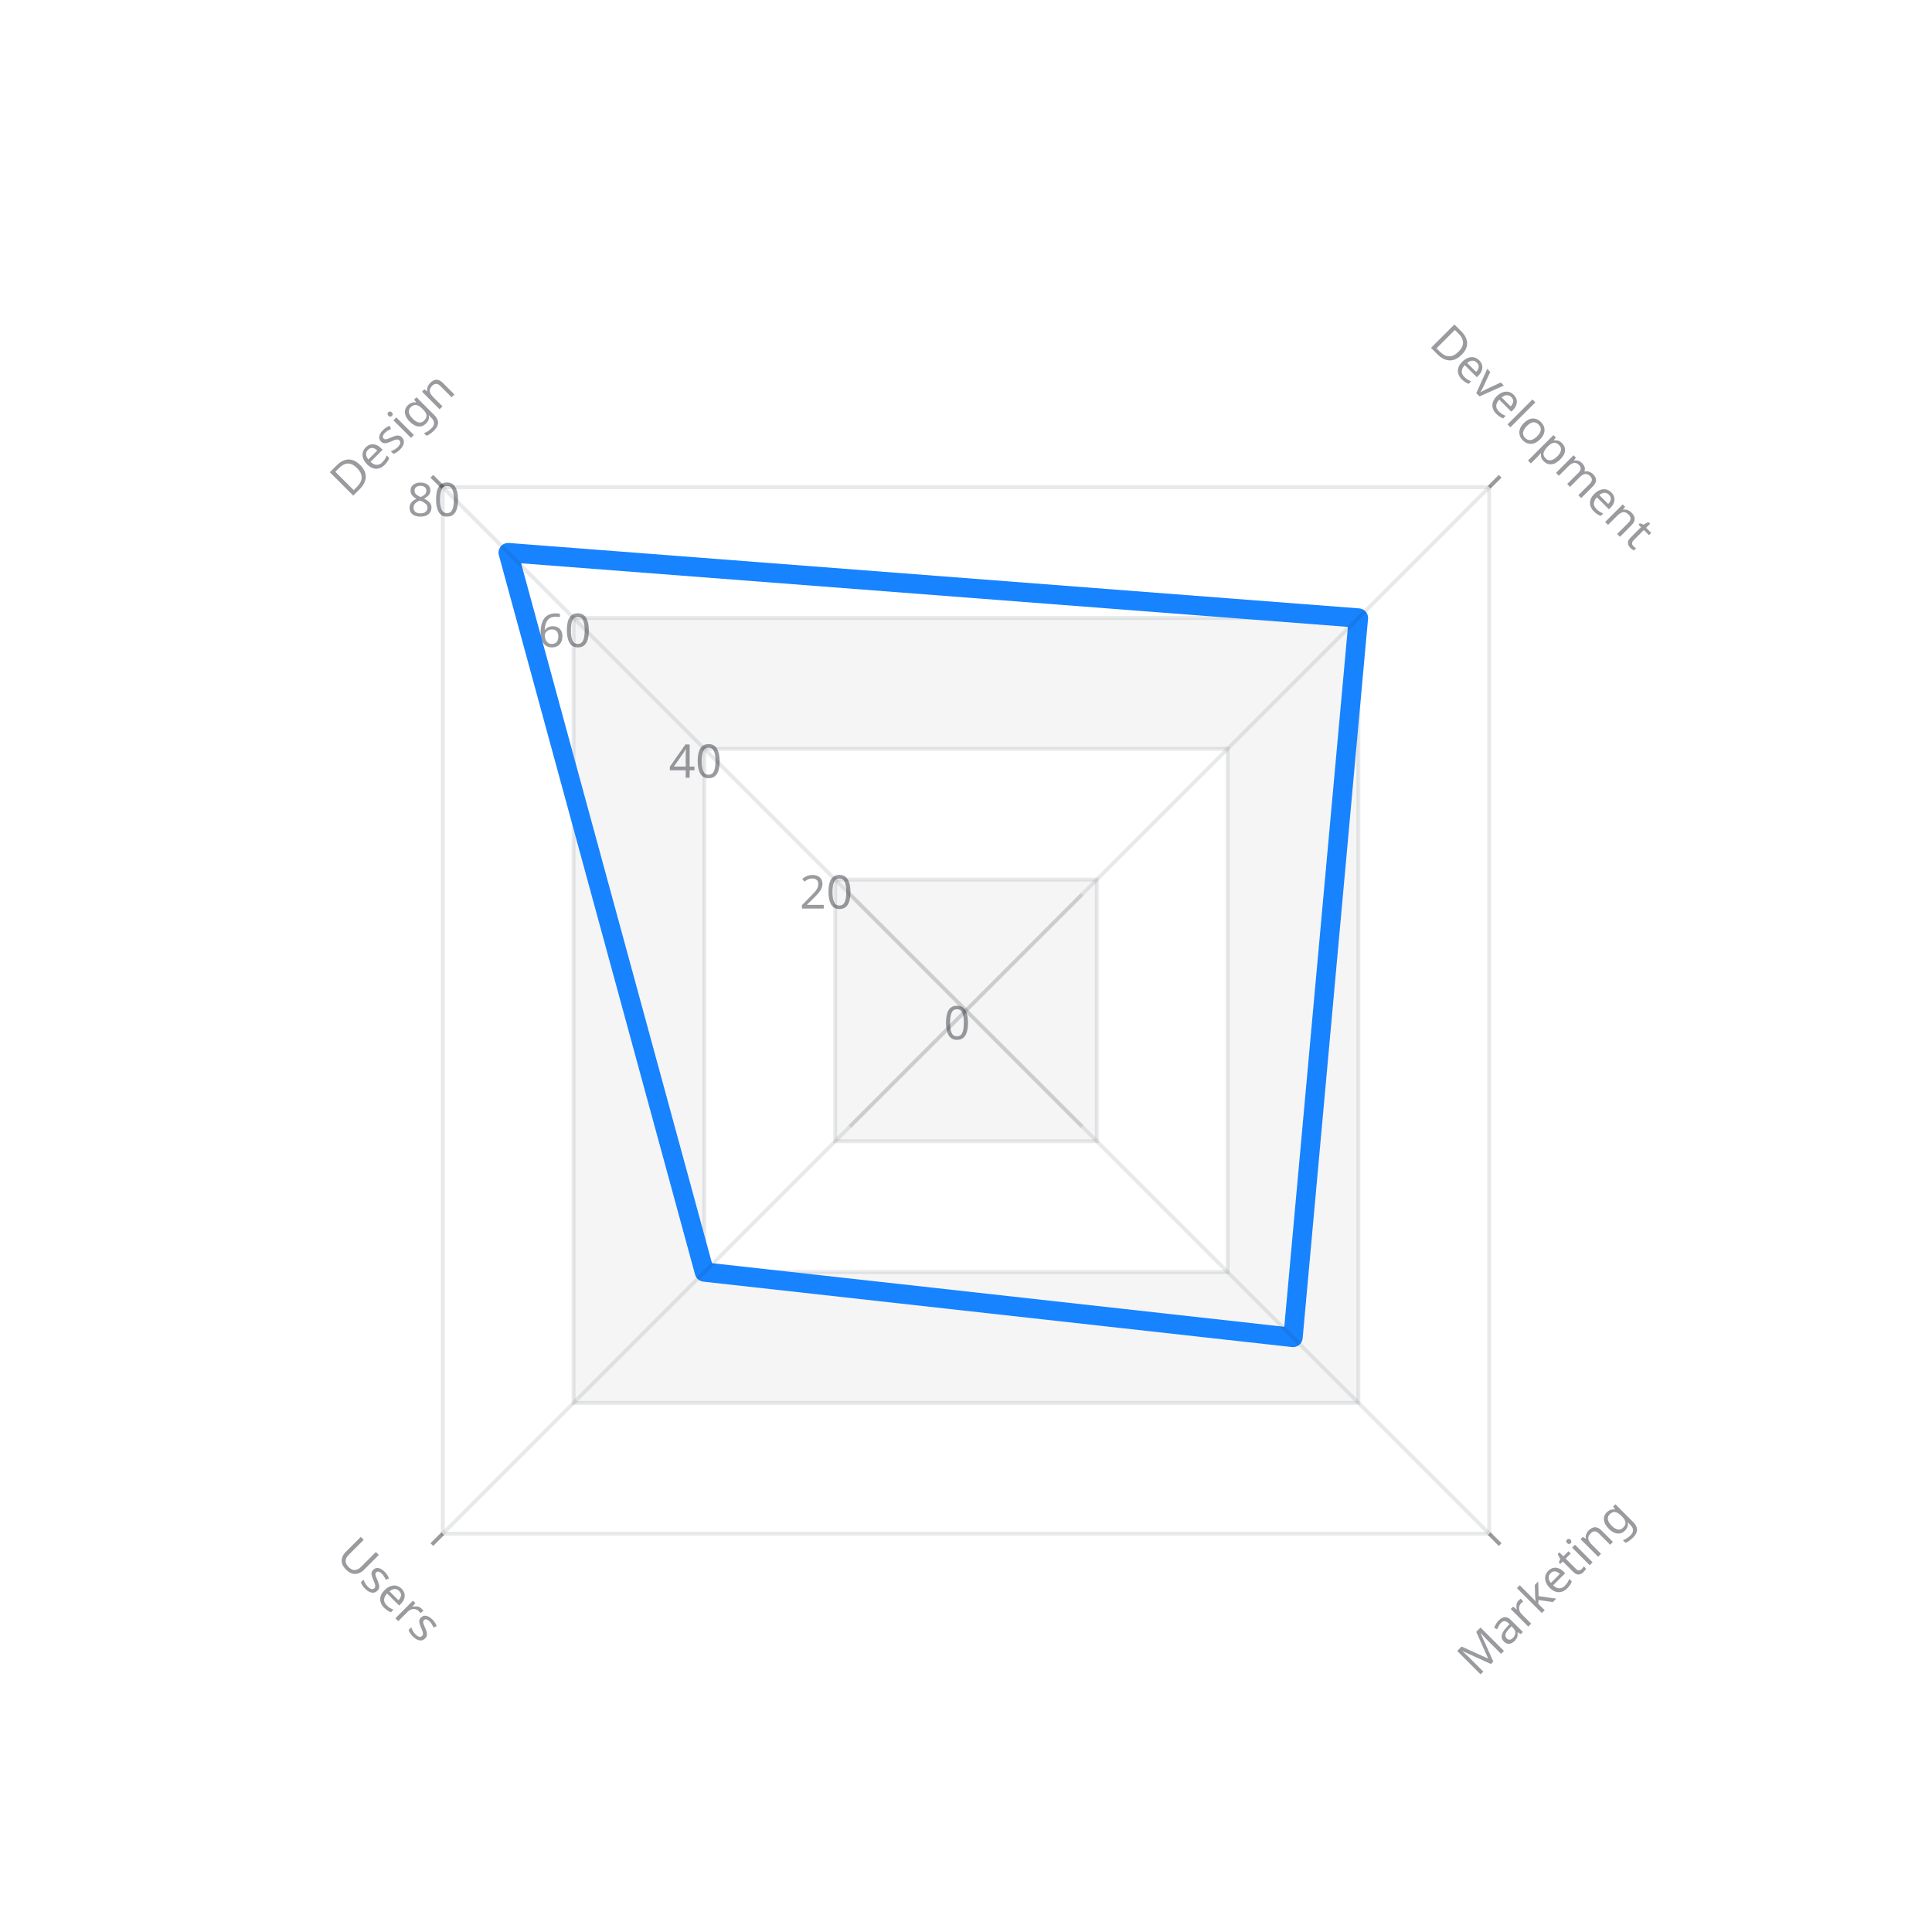
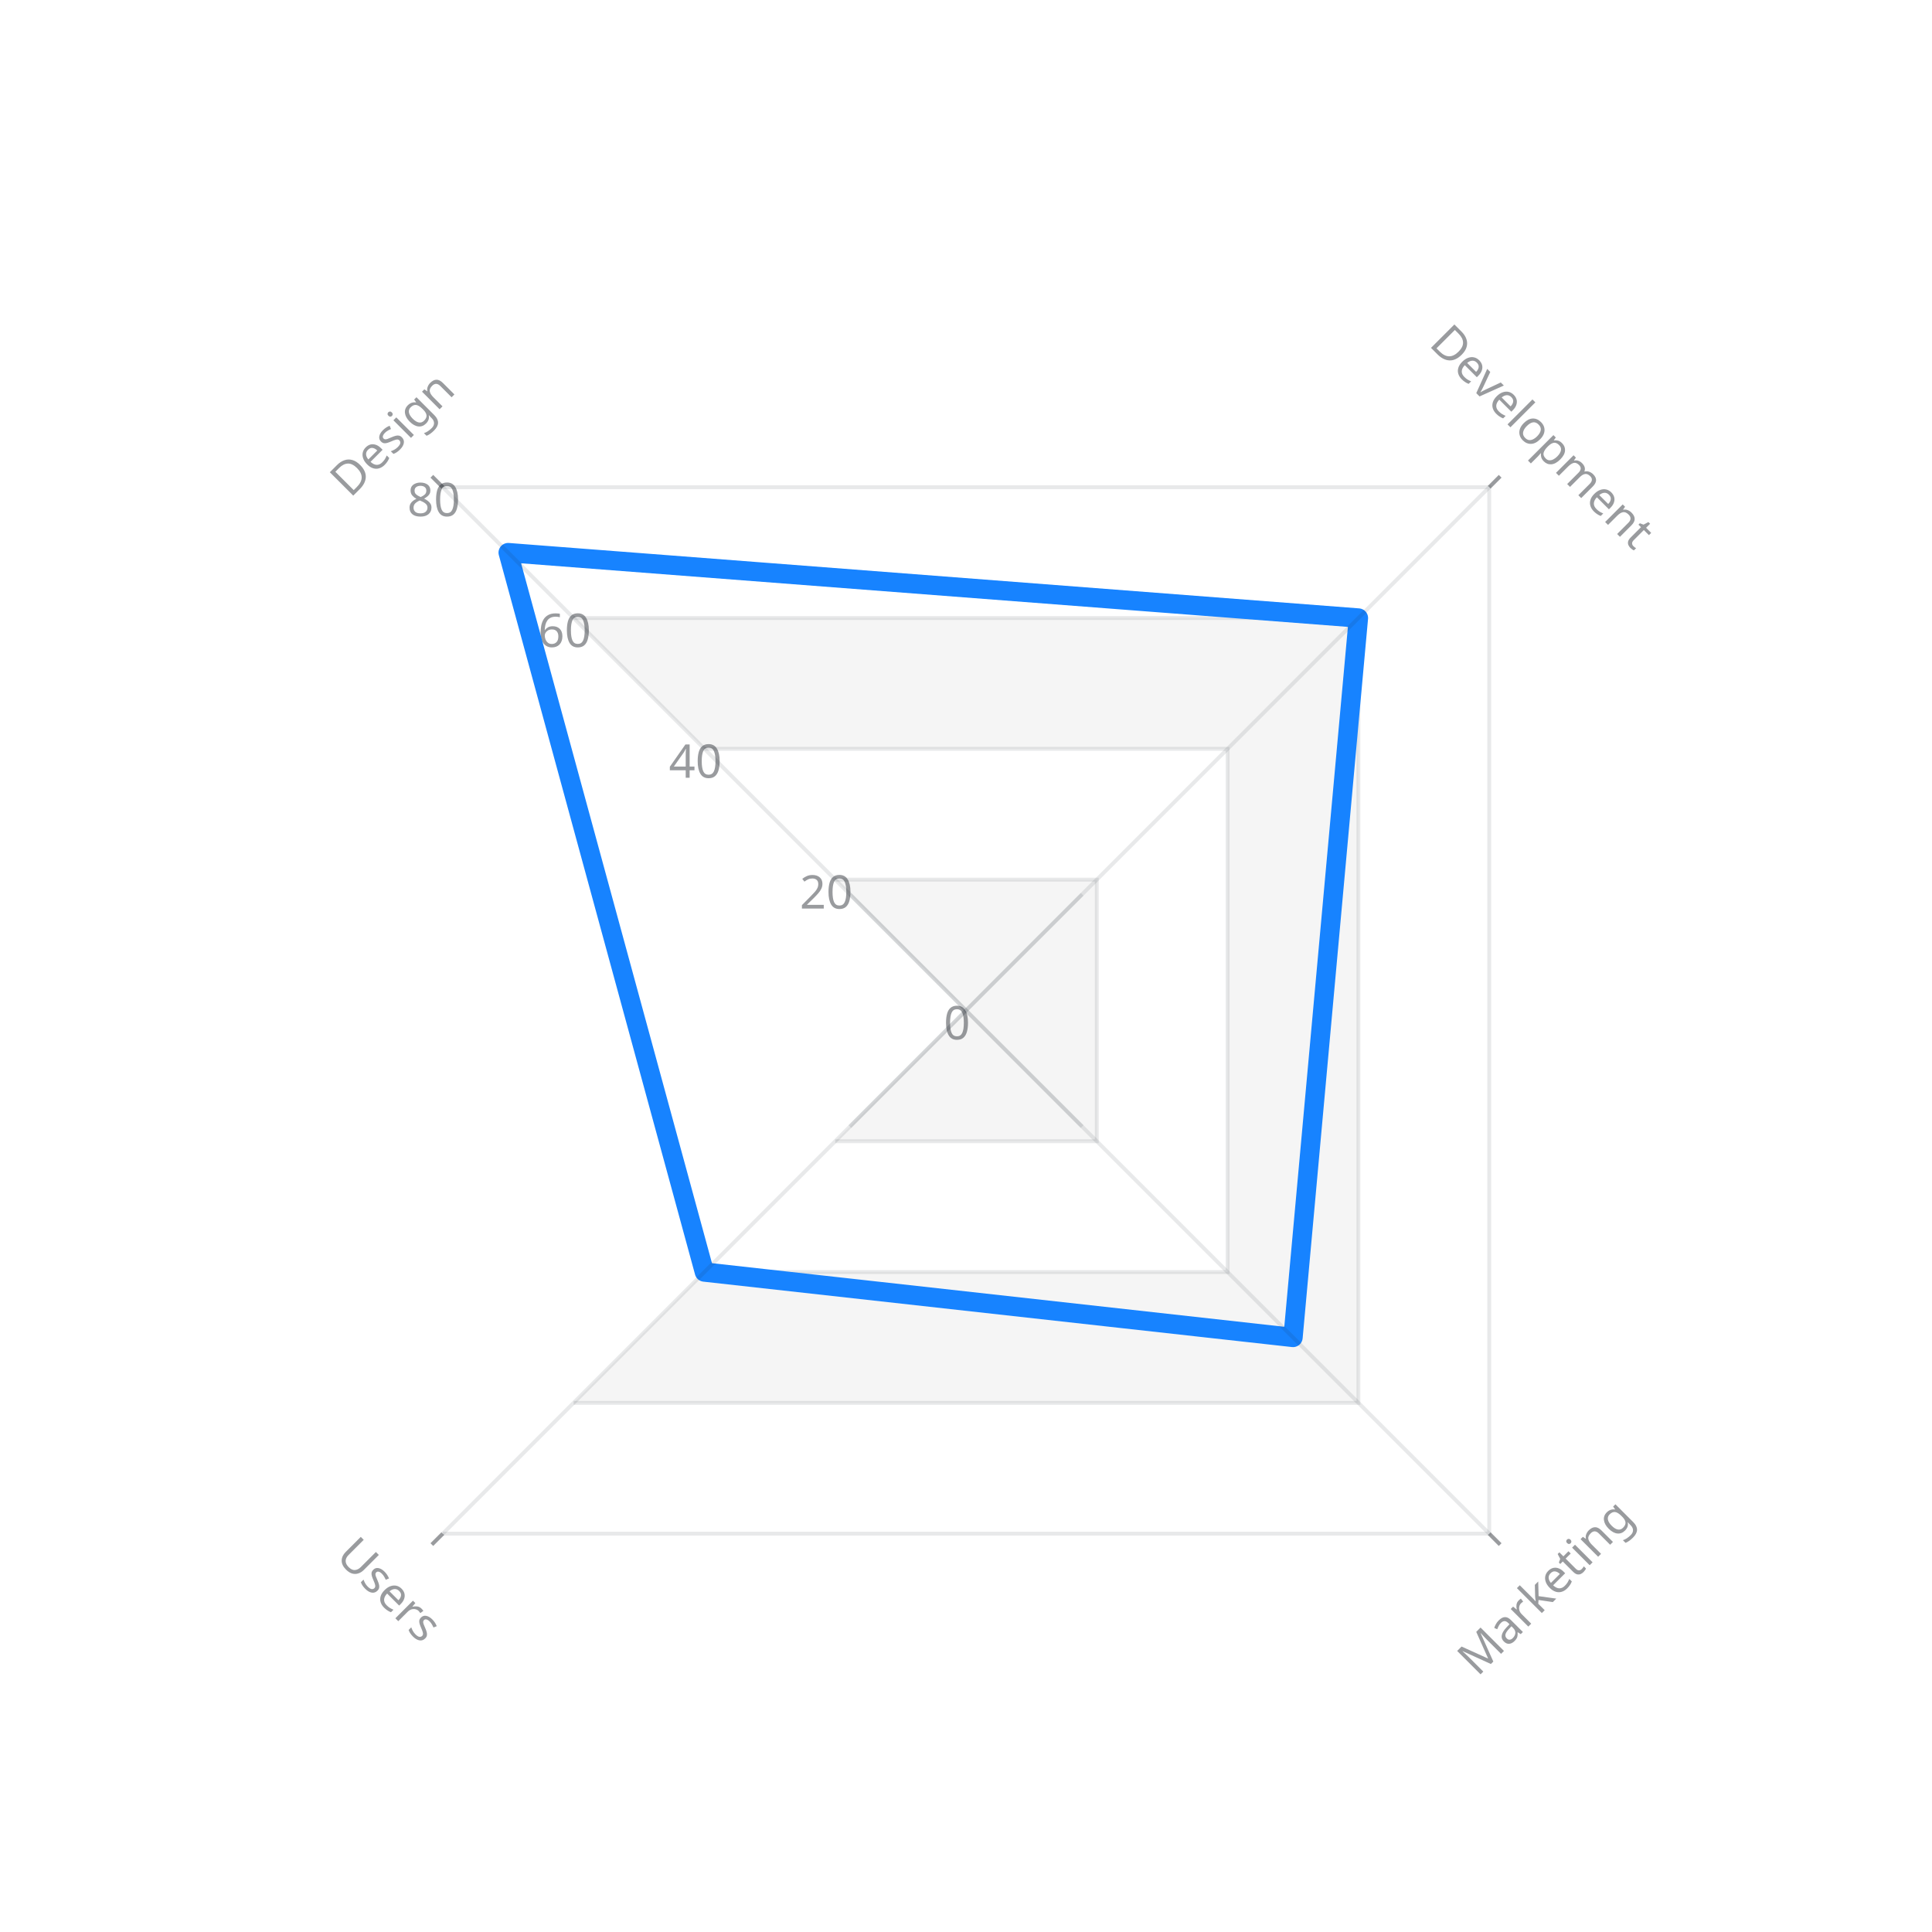
<svg xmlns="http://www.w3.org/2000/svg" width="500" height="500" style="background: transparent;" color-interpolation-filters="sRGB">
  <defs />
  <g id="g-svg-camera" transform="matrix(1,0,0,1,0,0)">
    <g id="g-root" fill="none" transform="matrix(1,0,0,1,0,0)">
      <g id="g-svg-11" fill="none" transform="matrix(1,0,0,1,0,0)" class="view">
        <g transform="matrix(1,0,0,1,0,0)">
          <path id="g-svg-12" fill="rgba(0,0,0,0)" class="area" d="M 0,0 l 500,0 l 0,500 l-500 0 z" width="500" height="500" />
        </g>
        <g transform="matrix(1,0,0,1,16,16)">
          <path id="g-svg-13" fill="rgba(0,0,0,0)" class="area" d="M 0,0 l 468,0 l 0,468 l-468 0 z" width="468" height="468" />
        </g>
        <g transform="matrix(1,0,0,1,16,16)">
          <path id="g-svg-14" fill="rgba(0,0,0,0)" class="area" d="M 0,0 l 468,0 l 0,468 l-468 0 z" width="468" height="468" />
        </g>
        <g transform="matrix(1,0,0,1,47,70)">
          <path id="g-svg-15" fill="rgba(0,0,0,0)" class="area" d="M 0,0 l 406,0 l 0,383 l-406 0 z" width="406" height="383" />
        </g>
        <g id="g-svg-17" fill="none" transform="matrix(1,0,0,1,0,0)" class="component">
          <g id="g-svg-48" fill="none" class="axis" transform="matrix(1,0,0,1,0,0)">
            <g id="g-svg-49" fill="none" transform="matrix(1,0,0,1,0,0)" class="axis-grid-group">
              <g id="g-svg-50" fill="none" transform="matrix(1,0,0,1,0,0)" class="axis-grid">
                <g id="g-svg-51" fill="none" transform="matrix(1,0,0,1,0,0)" class="grid-line-group">
                  <g transform="matrix(1,0,0,1,250,261.5)">
-                     <path id="g-svg-53" fill="none" class="grid-line" stroke="rgba(29,33,41,1)" stroke-width="1" stroke-dasharray="0,0" d="M 0,0 L 0,0 L 0,0 L 0,0 L 0,0" stroke-opacity="0.1" />
+                     <path id="g-svg-53" fill="none" class="grid-line" stroke="rgba(29,33,41,1)" stroke-width="1" stroke-dasharray="0,0" d="M 0,0 L 0,0 L 0,0 L 0,0" stroke-opacity="0.1" />
                  </g>
                  <g transform="matrix(1,0,0,1,216.1473,227.6473)">
-                     <path id="g-svg-54" fill="none" class="grid-line" stroke="rgba(29,33,41,1)" stroke-width="1" stroke-dasharray="0,0" d="M 0,0 L 67.705,0 L 67.705,67.705 L 0,67.705 L 0,0" stroke-opacity="0.1" />
+                     <path id="g-svg-54" fill="none" class="grid-line" stroke="rgba(29,33,41,1)" stroke-width="1" stroke-dasharray="0,0" d="M 5.684341886080802e-14,0 L 67.705,2.842170943040401e-14 L 67.705,67.705 L 0,67.705" stroke-opacity="0.1" />
                  </g>
                  <g transform="matrix(1,0,0,1,182.2945,193.7945)">
-                     <path id="g-svg-55" fill="none" class="grid-line" stroke="rgba(29,33,41,1)" stroke-width="1" stroke-dasharray="0,0" d="M 0,0 L 135.411,0 L 135.411,135.411 L 0,135.411 L 0,0" stroke-opacity="0.1" />
+                     <path id="g-svg-55" fill="none" class="grid-line" stroke="rgba(29,33,41,1)" stroke-width="1" stroke-dasharray="0,0" d="M 1.1368683772161603e-13,0 L 135.411,2.842170943040401e-14 L 135.411,135.411 L 0,135.411" stroke-opacity="0.1" />
                  </g>
                  <g transform="matrix(1,0,0,1,148.4418,159.9418)">
-                     <path id="g-svg-56" fill="none" class="grid-line" stroke="rgba(29,33,41,1)" stroke-width="1" stroke-dasharray="0,0" d="M 0,0 L 203.116,2.842170943040401e-14 L 203.116,203.116 L 0,203.116 L 0,0" stroke-opacity="0.1" />
+                     <path id="g-svg-56" fill="none" class="grid-line" stroke="rgba(29,33,41,1)" stroke-width="1" stroke-dasharray="0,0" d="M 1.1368683772161603e-13,0 L 203.116,0 L 203.116,203.116 L 0,203.116" stroke-opacity="0.1" />
                  </g>
                  <g transform="matrix(1,0,0,1,114.5891,126.0891)">
-                     <path id="g-svg-57" fill="none" class="grid-line" stroke="rgba(29,33,41,1)" stroke-width="1" stroke-dasharray="0,0" d="M 0,0 L 270.822,2.842170943040401e-14 L 270.822,270.822 L 0,270.822 L 0,0" stroke-opacity="0.1" />
+                     <path id="g-svg-57" fill="none" class="grid-line" stroke="rgba(29,33,41,1)" stroke-width="1" stroke-dasharray="0,0" d="M 1.7053025658242404e-13,0 L 270.822,0 L 270.822,270.822 L 0,270.822" stroke-opacity="0.1" />
                  </g>
                </g>
                <g id="g-svg-52" fill="none" transform="matrix(1,0,0,1,0,0)" class="grid-region-group">
                  <g transform="matrix(1,0,0,1,216.1473,227.6473)">
-                     <path id="g-svg-58" fill="rgba(0,0,0,0.04)" d="M 33.853,33.853 L 33.853,33.853 L 33.853,33.853 L 33.853,33.853 L 33.853,33.853 L 0,0 L 0,67.705 L 67.705,67.705 L 67.705,0 L 0,0 L 33.853,33.853 Z" class="grid-region" />
+                     <path id="g-svg-58" fill="rgba(0,0,0,0.04)" d="M 33.853,33.853 L 33.853,33.853 L 33.853,33.853 L 33.853,33.853 L 0,67.705 L 67.705,67.705 L 67.705,2.842170943040401e-14 L 5.684341886080802e-14,0 L 33.853,33.853" class="grid-region" />
                  </g>
                  <g transform="matrix(1,0,0,1,182.2945,193.7945)">
-                     <path id="g-svg-59" fill="rgba(0,0,0,0)" d="M 33.853,33.853 L 101.558,33.853 L 101.558,101.558 L 33.853,101.558 L 33.853,33.853 L 0,0 L 0,135.411 L 135.411,135.411 L 135.411,0 L 0,0 L 33.853,33.853 Z" class="grid-region" />
+                     <path id="g-svg-59" fill="rgba(0,0,0,0)" d="M 33.853,33.853 L 101.558,33.853 L 101.558,101.558 L 33.853,101.558 L 0,135.411 L 135.411,135.411 L 135.411,2.842170943040401e-14 L 1.1368683772161603e-13,0 L 33.853,33.853" class="grid-region" />
                  </g>
                  <g transform="matrix(1,0,0,1,148.4418,159.9418)">
-                     <path id="g-svg-60" fill="rgba(0,0,0,0.04)" d="M 33.853,33.853 L 169.264,33.853 L 169.264,169.264 L 33.853,169.264 L 33.853,33.853 L 0,0 L 0,203.116 L 203.116,203.116 L 203.116,2.842170943040401e-14 L 0,0 L 33.853,33.853 Z" class="grid-region" />
+                     <path id="g-svg-60" fill="rgba(0,0,0,0.04)" d="M 33.853,33.853 L 169.264,33.853 L 169.264,169.264 L 33.853,169.264 L 0,203.116 L 203.116,203.116 L 203.116,0 L 1.1368683772161603e-13,0 L 33.853,33.853" class="grid-region" />
                  </g>
                  <g transform="matrix(1,0,0,1,114.5891,126.0891)">
-                     <path id="g-svg-61" fill="rgba(0,0,0,0)" d="M 33.853,33.853 L 236.969,33.853 L 236.969,236.969 L 33.853,236.969 L 33.853,33.853 L 0,0 L 0,270.822 L 270.822,270.822 L 270.822,2.842170943040401e-14 L 0,0 L 33.853,33.853 Z" class="grid-region" />
+                     <path id="g-svg-61" fill="rgba(0,0,0,0)" d="M 33.853,33.853 L 236.969,33.853 L 236.969,236.969 L 33.853,236.969 L 0,270.822 L 270.822,270.822 L 270.822,0 L 1.7053025658242404e-13,0 L 33.853,33.853" class="grid-region" />
                  </g>
                </g>
              </g>
            </g>
            <g id="g-svg-62" fill="none" transform="matrix(1,0,0,1,0,0)" class="axis-main-group">
              <g id="g-svg-63" fill="none" transform="matrix(1,0,0,1,0,0)" class="axis-line-group">
                <g transform="matrix(1,0,0,1,114.5891,126.0891)">
                  <line id="g-svg-64" fill="none" x1="0" y1="0" x2="135.411" y2="135.411" class="axis-line axis-line" stroke-width="0.5" stroke="rgba(29,33,41,1)" stroke-opacity="0.45" opacity="0" />
                </g>
              </g>
              <g id="g-svg-65" fill="none" transform="matrix(1,0,0,1,0,0)" class="axis-tick-group" />
              <g id="g-svg-66" fill="none" transform="matrix(1,0,0,1,0,0)" class="axis-label-group">
                <g id="g-svg-67" fill="none" transform="matrix(1,0,0,1,247.1716,264.3284)" class="axis-label">
                  <g transform="matrix(1,0,0,1,0,0)">
                    <text id="g-svg-72" fill="rgba(29,33,41,1)" dominant-baseline="central" paint-order="stroke" dx="0.5" font-family="sans-serif" font-size="12" font-style="normal" font-variant="normal" font-weight="normal" stroke-width="1" text-anchor="middle" class="axis-label-item" opacity="0.45">
                      0
                    </text>
                  </g>
                </g>
                <g id="g-svg-68" fill="none" transform="matrix(1,0,0,1,213.3188,230.4757)" class="axis-label">
                  <g transform="matrix(1,0,0,1,0,0)">
                    <text id="g-svg-73" fill="rgba(29,33,41,1)" dominant-baseline="central" paint-order="stroke" dx="0.5" font-family="sans-serif" font-size="12" font-style="normal" font-variant="normal" font-weight="normal" stroke-width="1" text-anchor="middle" class="axis-label-item" opacity="0.45">
                      20
                    </text>
                  </g>
                </g>
                <g id="g-svg-69" fill="none" transform="matrix(1,0,0,1,179.4661,196.623)" class="axis-label">
                  <g transform="matrix(1,0,0,1,0,0)">
                    <text id="g-svg-74" fill="rgba(29,33,41,1)" dominant-baseline="central" paint-order="stroke" dx="0.5" font-family="sans-serif" font-size="12" font-style="normal" font-variant="normal" font-weight="normal" stroke-width="1" text-anchor="middle" class="axis-label-item" opacity="0.45">
                      40
                    </text>
                  </g>
                </g>
                <g id="g-svg-70" fill="none" transform="matrix(1,0,0,1,145.6134,162.7702)" class="axis-label">
                  <g transform="matrix(1,0,0,1,0,0)">
                    <text id="g-svg-75" fill="rgba(29,33,41,1)" dominant-baseline="central" paint-order="stroke" dx="0.5" font-family="sans-serif" font-size="12" font-style="normal" font-variant="normal" font-weight="normal" stroke-width="1" text-anchor="middle" class="axis-label-item" opacity="0.45">
                      60
                    </text>
                  </g>
                </g>
                <g id="g-svg-71" fill="none" transform="matrix(1,0,0,1,111.7606,128.9175)" class="axis-label">
                  <g transform="matrix(1,0,0,1,0,0)">
                    <text id="g-svg-76" fill="rgba(29,33,41,1)" dominant-baseline="central" paint-order="stroke" dx="0.5" font-family="sans-serif" font-size="12" font-style="normal" font-variant="normal" font-weight="normal" stroke-width="1" text-anchor="middle" class="axis-label-item" opacity="0.45">
                      80
                    </text>
                  </g>
                </g>
              </g>
            </g>
            <g id="g-svg-77" fill="none" transform="matrix(1,0,0,1,178.0161,105.9175)" class="axis-title-group">
              <g transform="matrix(1,0,0,1,0,0)">
                <text id="g-svg-78" fill="rgba(29,33,41,1)" dominant-baseline="central" paint-order="stroke" dx="0.5" font-family="sans-serif" font-size="12" font-style="normal" font-variant="normal" font-weight="normal" stroke-width="1" text-anchor="middle" class="axis-title" opacity="0">
                  score
                </text>
              </g>
            </g>
          </g>
        </g>
        <g transform="matrix(1,0,0,1,16,16)">
          <path id="g-svg-80" fill="rgba(0,0,0,0)" class="plot" d="M 0,0 l 468,0 l 0,468 l-468 0 z" width="468" height="468" />
          <g id="g-svg-81" fill="none" transform="matrix(1,0,0,1,0,0)" class="main-layer">
            <g transform="matrix(1,0,0,1,115.515,127.015)">
              <path id="g-svg-83" fill="none" d="M 0,0 L 220.043,16.927 L 203.117,203.117 L 50.78,186.19 Z" stroke-linecap="round" stroke="rgba(23,131,255,1)" stroke-width="5" stroke-linejoin="round" class="element" />
            </g>
          </g>
          <g id="g-svg-82" fill="none" transform="matrix(1,0,0,1,0,0)" class="label-layer" />
        </g>
        <g id="g-svg-16" fill="none" transform="matrix(1,0,0,1,0,0)" class="component">
          <g id="g-svg-18" fill="none" transform="matrix(1,0,0,1,0,0)">
            <g id="g-svg-19" fill="none" transform="matrix(1,0,0,1,0,0)" class="axis-grid-group">
              <g id="g-svg-20" fill="none" transform="matrix(1,0,0,1,0,0)" class="axis-grid">
                <g id="g-svg-21" fill="none" transform="matrix(1,0,0,1,0,0)" class="grid-line-group">
                  <g transform="matrix(1,0,0,1,114.5891,126.0891)">
                    <path id="g-svg-23" fill="none" class="grid-line" stroke="rgba(29,33,41,1)" stroke-width="1" d="M 0,0 L 165.463,165.463" stroke-opacity="0.1" />
                  </g>
                  <g transform="matrix(1,0,0,1,219.948,126.0891)">
                    <path id="g-svg-24" fill="none" class="grid-line" stroke="rgba(29,33,41,1)" stroke-width="1" d="M 165.463,0 L 0,165.463" stroke-opacity="0.1" />
                  </g>
                  <g transform="matrix(1,0,0,1,219.948,231.448)">
                    <path id="g-svg-25" fill="none" class="grid-line" stroke="rgba(29,33,41,1)" stroke-width="1" d="M 165.463,165.463 L 0,0" stroke-opacity="0.1" />
                  </g>
                  <g transform="matrix(1,0,0,1,114.5891,231.448)">
                    <path id="g-svg-26" fill="none" class="grid-line" stroke="rgba(29,33,41,1)" stroke-width="1" d="M 0,165.463 L 165.463,0" stroke-opacity="0.1" />
                  </g>
                </g>
                <g id="g-svg-22" fill="none" transform="matrix(1,0,0,1,0,0)" class="grid-region-group" />
              </g>
            </g>
            <g id="g-svg-27" fill="none" transform="matrix(1,0,0,1,0,0)" class="axis-main-group">
              <g id="g-svg-28" fill="none" transform="matrix(1,0,0,1,0,0)" class="axis-line-group" />
              <g id="g-svg-29" fill="none" transform="matrix(1,0,0,1,0,0)" class="axis-tick-group">
                <g id="g-svg-30" fill="none" transform="matrix(1,0,0,1,114.5891,126.0891)" class="axis-tick">
                  <g transform="matrix(1,0,0,1,-2.828427,-2.828427)">
                    <line id="g-svg-34" fill="none" x1="2.828" y1="2.828" x2="0" y2="0" class="axis-tick-item" stroke-width="1" stroke="rgba(29,33,41,1)" opacity="0.45" />
                  </g>
                </g>
                <g id="g-svg-31" fill="none" transform="matrix(1,0,0,1,385.411,126.0891)" class="axis-tick">
                  <g transform="matrix(1,0,0,1,0,-2.828427)">
                    <line id="g-svg-35" fill="none" x1="0" y1="2.828" x2="2.828" y2="0" class="axis-tick-item" stroke-width="1" stroke="rgba(29,33,41,1)" opacity="0.45" />
                  </g>
                </g>
                <g id="g-svg-32" fill="none" transform="matrix(1,0,0,1,385.411,396.911)" class="axis-tick">
                  <g transform="matrix(1,0,0,1,0,0)">
                    <line id="g-svg-36" fill="none" x1="0" y1="0" x2="2.828" y2="2.828" class="axis-tick-item" stroke-width="1" stroke="rgba(29,33,41,1)" opacity="0.45" />
                  </g>
                </g>
                <g id="g-svg-33" fill="none" transform="matrix(1,0,0,1,114.5891,396.911)" class="axis-tick">
                  <g transform="matrix(1,0,0,1,-2.828427,0)">
                    <line id="g-svg-37" fill="none" x1="2.828" y1="0" x2="0" y2="2.828" class="axis-tick-item" stroke-width="1" stroke="rgba(29,33,41,1)" opacity="0.45" />
                  </g>
                </g>
              </g>
              <g id="g-svg-38" fill="none" transform="matrix(1,0,0,1,0,0)" class="axis-label-group">
                <g id="g-svg-39" fill="none" transform="matrix(0.707107,-0.707107,0.707107,0.707107,108.9322,120.4322)" class="axis-label">
                  <g transform="matrix(1,0,0,1,0,0)">
                    <text id="g-svg-43" fill="rgba(29,33,41,1)" dominant-baseline="central" paint-order="stroke" dx="0.5" font-family="sans-serif" font-size="12" font-style="normal" font-variant="normal" font-weight="normal" stroke-width="1" text-anchor="middle" class="axis-label-item" dy="-11.5px" opacity="0.45">
                      Design
                    </text>
                  </g>
                </g>
                <g id="g-svg-40" fill="none" transform="matrix(0.707107,0.707107,-0.707107,0.707107,391.0678,120.4322)" class="axis-label">
                  <g transform="matrix(1,0,0,1,0,0)">
                    <text id="g-svg-44" fill="rgba(29,33,41,1)" dominant-baseline="central" paint-order="stroke" dx="0.5" font-family="sans-serif" font-size="12" font-style="normal" font-variant="normal" font-weight="normal" stroke-width="1" text-anchor="middle" class="axis-label-item" dy="-11.5px" opacity="0.45">
                      Development
                    </text>
                  </g>
                </g>
                <g id="g-svg-41" fill="none" transform="matrix(0.707107,-0.707107,0.707107,0.707107,391.0678,402.5678)" class="axis-label">
                  <g transform="matrix(1,0,0,1,0,0)">
                    <text id="g-svg-45" fill="rgba(29,33,41,1)" dominant-baseline="central" paint-order="stroke" dx="0.5" font-family="sans-serif" font-size="12" font-style="normal" font-variant="normal" font-weight="normal" stroke-width="1" text-anchor="middle" class="axis-label-item" dy="11.5px" opacity="0.45">
                      Marketing
                    </text>
                  </g>
                </g>
                <g id="g-svg-42" fill="none" transform="matrix(0.707107,0.707107,-0.707107,0.707107,108.9322,402.5678)" class="axis-label">
                  <g transform="matrix(1,0,0,1,0,0)">
                    <text id="g-svg-46" fill="rgba(29,33,41,1)" dominant-baseline="central" paint-order="stroke" dx="0.5" font-family="sans-serif" font-size="12" font-style="normal" font-variant="normal" font-weight="normal" stroke-width="1" text-anchor="middle" class="axis-label-item" dy="11.5px" opacity="0.45">
                      Users
                    </text>
                  </g>
                </g>
              </g>
            </g>
            <g id="g-svg-47" fill="none" transform="matrix(1,0,0,1,0,0)" class="axis-title-group" />
          </g>
        </g>
      </g>
    </g>
  </g>
</svg>
